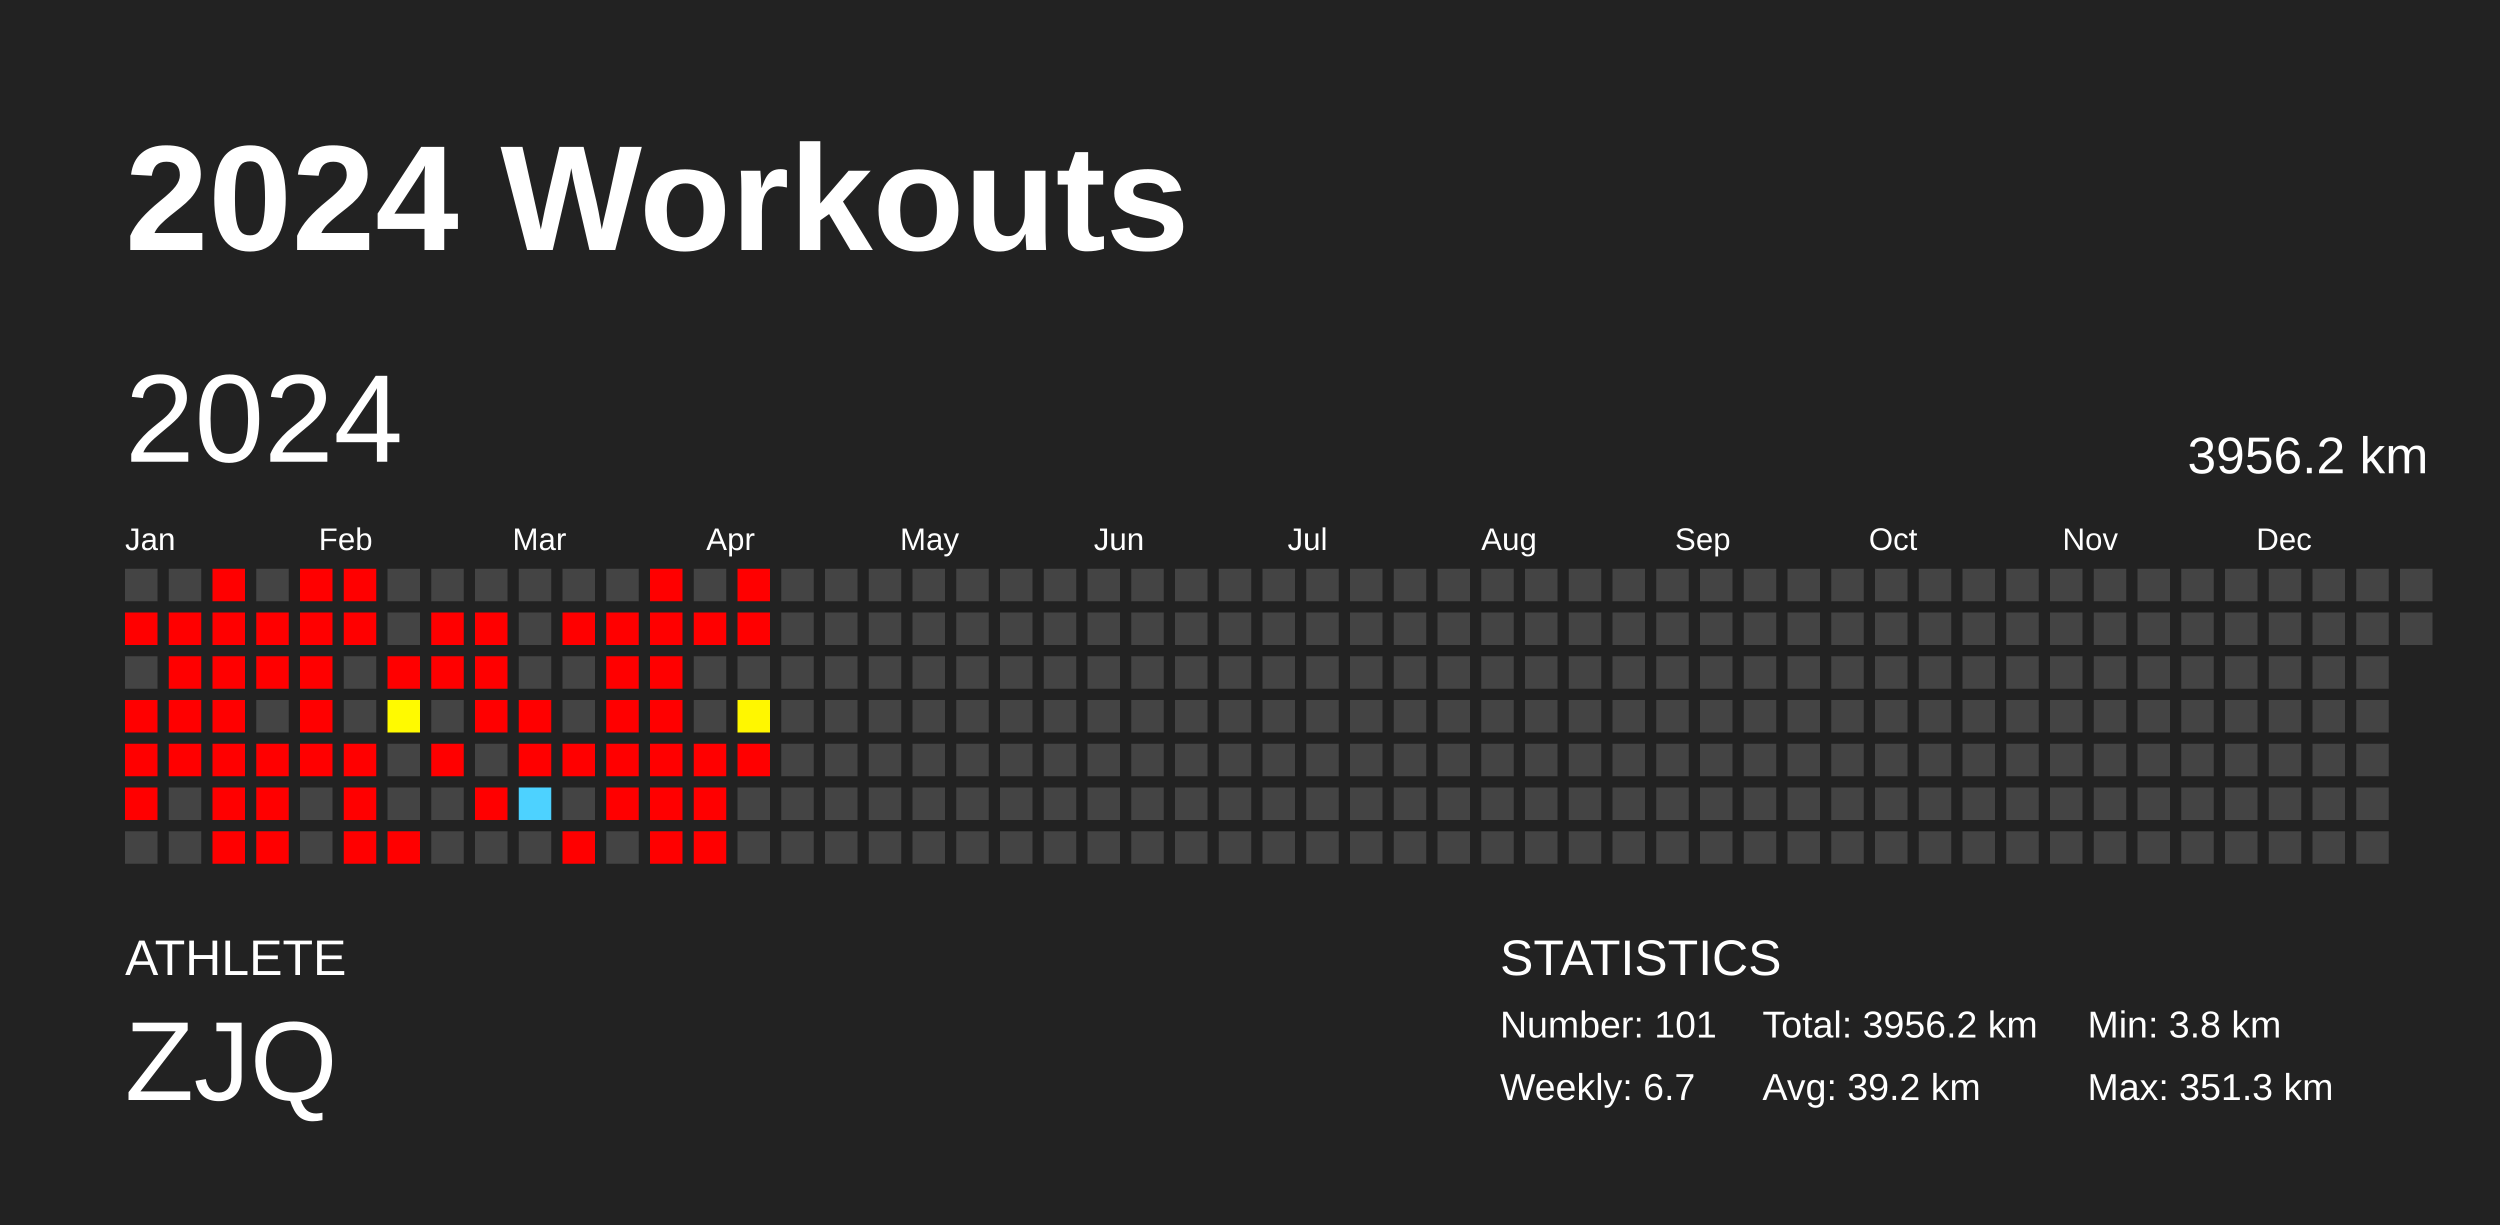
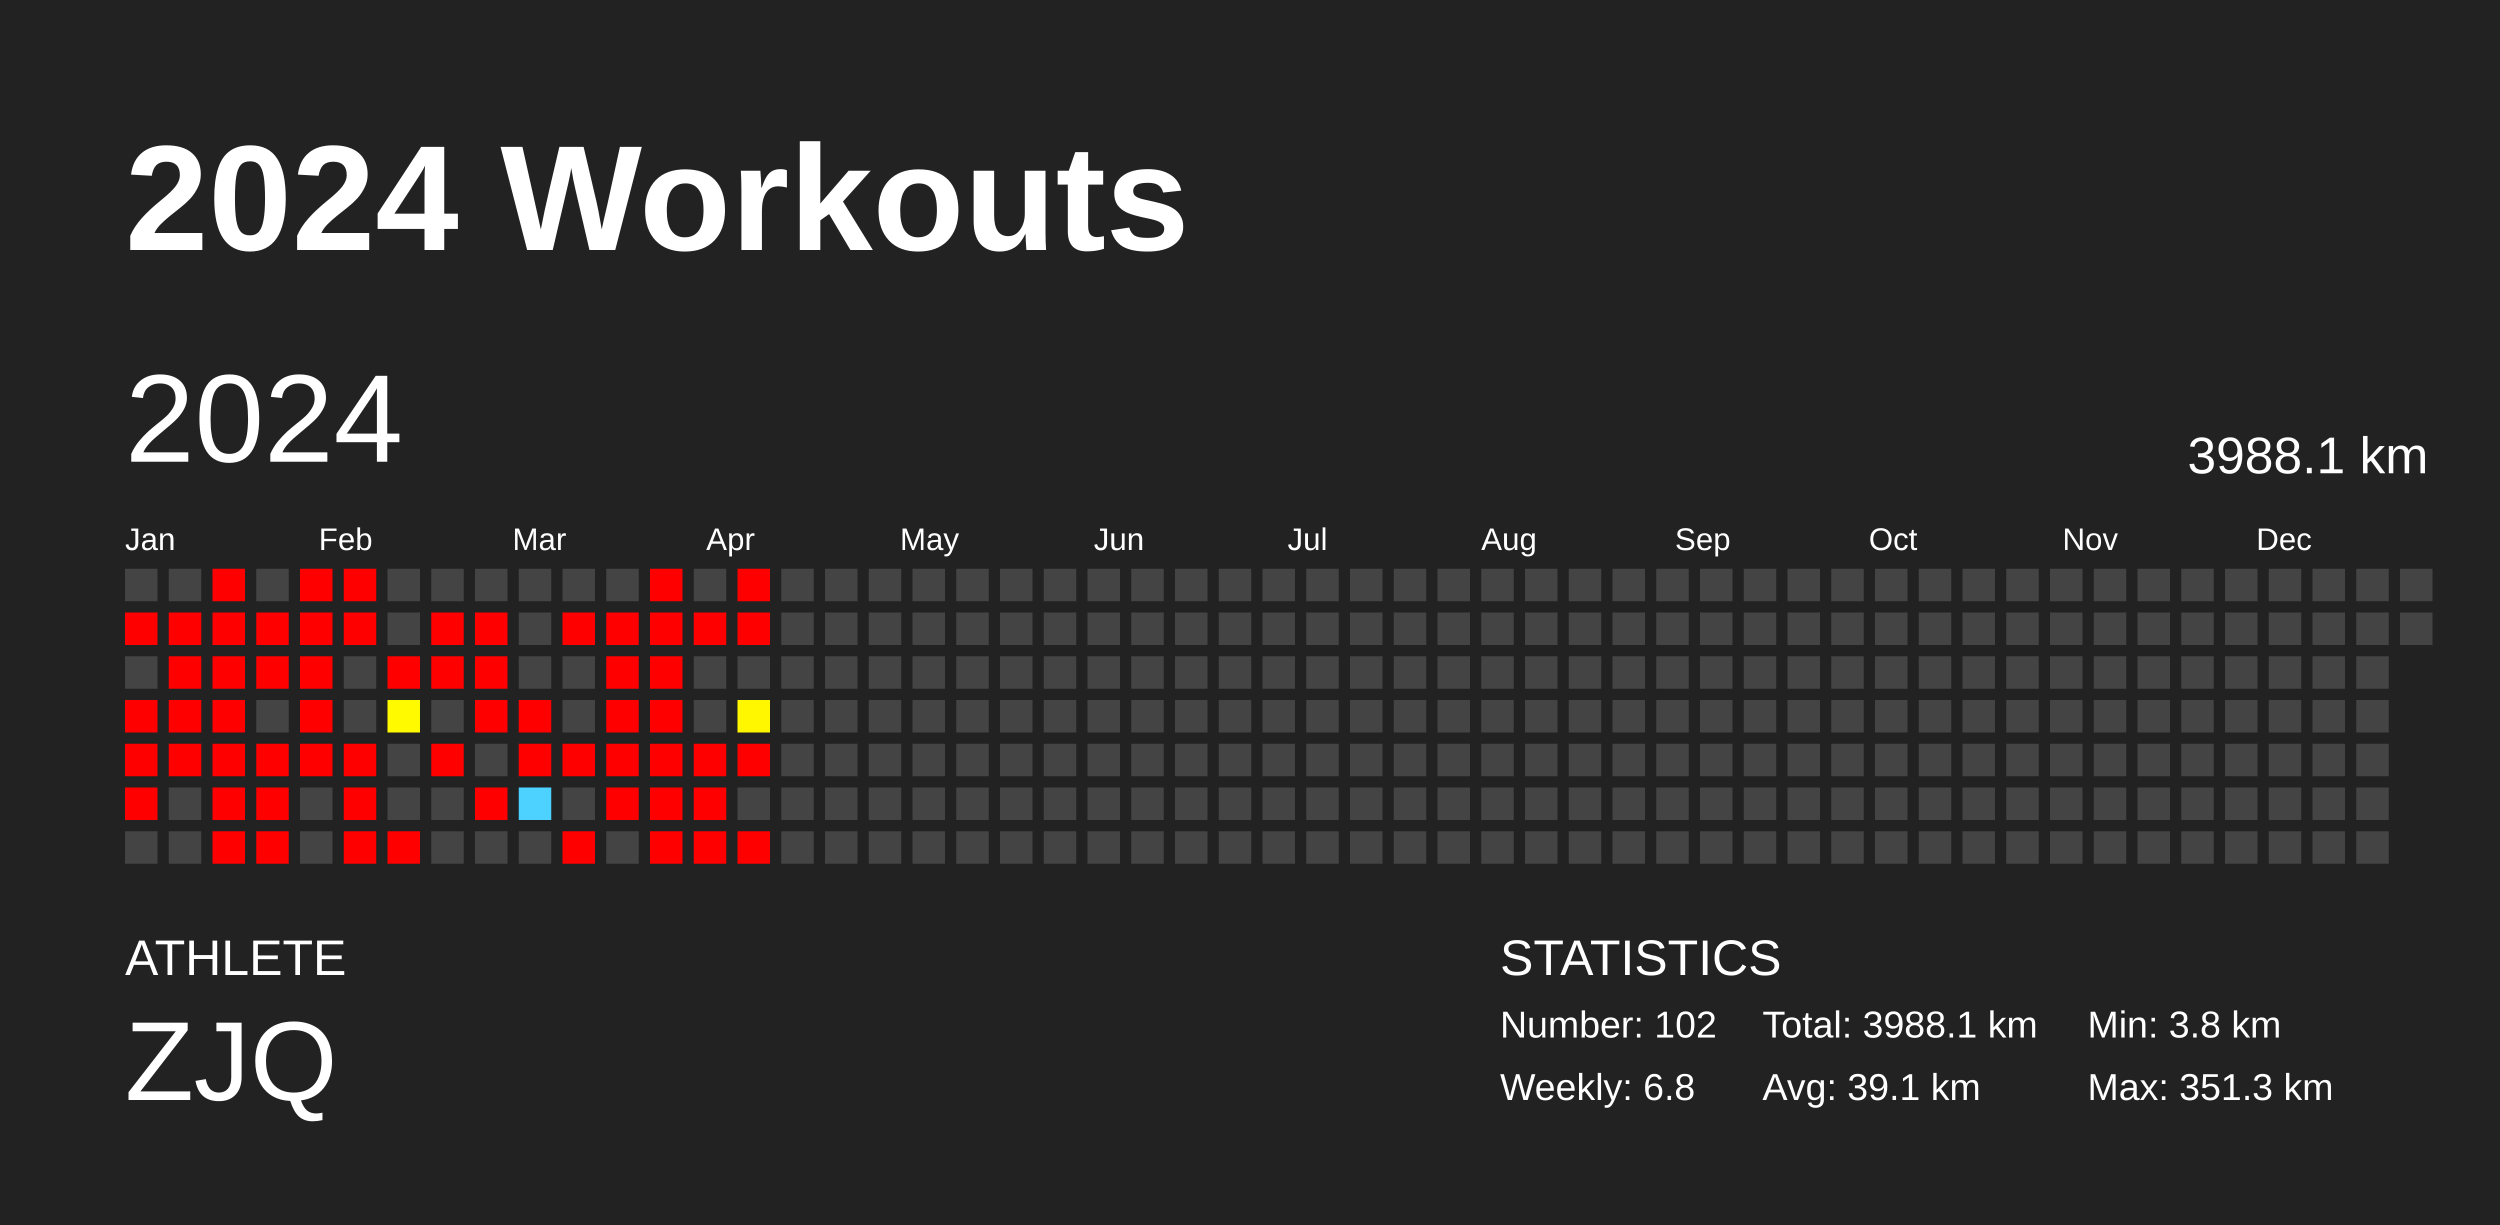
<svg xmlns="http://www.w3.org/2000/svg" baseProfile="full" height="98mm" version="1.1" viewBox="0,0,200,98" width="200mm">
  <defs />
  <rect fill="#222222" height="98" width="200" x="0" y="0" />
  <text fill="#FFFFFF" style="font-size:12px; font-family:Arial; font-weight:bold;" x="10" y="20">2024 Workouts</text>
  <text fill="#FFFFFF" style="font-size:4px; font-family:Arial" x="10" y="78">ATHLETE</text>
  <text fill="#FFFFFF" style="font-size:9px; font-family:Arial" x="10" y="88">ZJQ</text>
  <text fill="#FFFFFF" style="font-size:4px; font-family:Arial" x="120" y="78">STATISTICS</text>
-   <text fill="#FFFFFF" style="font-size:3px; font-family:Arial" x="120" y="83">Number: 101</text>
-   <text fill="#FFFFFF" style="font-size:3px; font-family:Arial" x="120" y="88">Weekly: 6.7</text>
-   <text fill="#FFFFFF" style="font-size:3px; font-family:Arial" x="141" y="83">Total: 3956.2 km</text>
-   <text fill="#FFFFFF" style="font-size:3px; font-family:Arial" x="141" y="88">Avg: 39.2 km</text>
+   <text fill="#FFFFFF" style="font-size:3px; font-family:Arial" x="120" y="83">Number: 102</text>
+   <text fill="#FFFFFF" style="font-size:3px; font-family:Arial" x="120" y="88">Weekly: 6.8</text>
+   <text fill="#FFFFFF" style="font-size:3px; font-family:Arial" x="141" y="83">Total: 3988.1 km</text>
+   <text fill="#FFFFFF" style="font-size:3px; font-family:Arial" x="141" y="88">Avg: 39.1 km</text>
  <text fill="#FFFFFF" style="font-size:3px; font-family:Arial" x="167" y="83">Min: 3.8 km</text>
  <text fill="#FFFFFF" style="font-size:3px; font-family:Arial" x="167" y="88">Max: 351.3 km</text>
  <text dominant-baseline="hanging" fill="#FFFFFF" style="font-size:10.0px; font-family:Arial;" x="10" y="30">2024</text>
-   <text dominant-baseline="hanging" fill="#FFFFFF" style="font-size:4.125px; font-family:Arial;" x="175" y="35">3956.2 km</text>
+   <text dominant-baseline="hanging" fill="#FFFFFF" style="font-size:4.125px; font-family:Arial;" x="175" y="35">3988.1 km</text>
  <text fill="#FFFFFF" style="font-size:2.5px; font-family:Arial" x="10.0" y="44">Jan</text>
  <text fill="#FFFFFF" style="font-size:2.5px; font-family:Arial" x="25.5" y="44">Feb</text>
  <text fill="#FFFFFF" style="font-size:2.5px; font-family:Arial" x="41.0" y="44">Mar</text>
  <text fill="#FFFFFF" style="font-size:2.5px; font-family:Arial" x="56.5" y="44">Apr</text>
  <text fill="#FFFFFF" style="font-size:2.5px; font-family:Arial" x="72.0" y="44">May</text>
  <text fill="#FFFFFF" style="font-size:2.5px; font-family:Arial" x="87.5" y="44">Jun</text>
  <text fill="#FFFFFF" style="font-size:2.5px; font-family:Arial" x="103.0" y="44">Jul</text>
  <text fill="#FFFFFF" style="font-size:2.5px; font-family:Arial" x="118.5" y="44">Aug</text>
  <text fill="#FFFFFF" style="font-size:2.5px; font-family:Arial" x="134.0" y="44">Sep</text>
  <text fill="#FFFFFF" style="font-size:2.5px; font-family:Arial" x="149.5" y="44">Oct</text>
  <text fill="#FFFFFF" style="font-size:2.5px; font-family:Arial" x="165.0" y="44">Nov</text>
  <text fill="#FFFFFF" style="font-size:2.5px; font-family:Arial" x="180.5" y="44">Dec</text>
  <rect fill="#444444" height="2.6" width="2.6" x="10.0" y="45.5" />
  <rect fill="red" height="2.6" width="2.6" x="10.0" y="49.0" />
  <rect fill="#444444" height="2.6" width="2.6" x="10.0" y="52.5" />
  <rect fill="red" height="2.6" width="2.6" x="10.0" y="56.0" />
  <rect fill="red" height="2.6" width="2.6" x="10.0" y="59.5" />
  <rect fill="red" height="2.6" width="2.6" x="10.0" y="63.0" />
  <rect fill="#444444" height="2.6" width="2.6" x="10.0" y="66.5" />
  <rect fill="#444444" height="2.6" width="2.6" x="13.5" y="45.5" />
  <rect fill="red" height="2.6" width="2.6" x="13.5" y="49.0" />
  <rect fill="red" height="2.6" width="2.6" x="13.5" y="52.5" />
  <rect fill="red" height="2.6" width="2.6" x="13.5" y="56.0" />
  <rect fill="red" height="2.6" width="2.6" x="13.5" y="59.5" />
  <rect fill="#444444" height="2.6" width="2.6" x="13.5" y="63.0" />
  <rect fill="#444444" height="2.6" width="2.6" x="13.5" y="66.5" />
  <rect fill="red" height="2.6" width="2.6" x="17.0" y="45.5" />
  <rect fill="red" height="2.6" width="2.6" x="17.0" y="49.0" />
  <rect fill="red" height="2.6" width="2.6" x="17.0" y="52.5" />
  <rect fill="red" height="2.6" width="2.6" x="17.0" y="56.0" />
  <rect fill="red" height="2.6" width="2.6" x="17.0" y="59.5" />
  <rect fill="red" height="2.6" width="2.6" x="17.0" y="63.0" />
  <rect fill="red" height="2.6" width="2.6" x="17.0" y="66.5" />
  <rect fill="#444444" height="2.6" width="2.6" x="20.5" y="45.5" />
  <rect fill="red" height="2.6" width="2.6" x="20.5" y="49.0" />
  <rect fill="red" height="2.6" width="2.6" x="20.5" y="52.5" />
  <rect fill="#444444" height="2.6" width="2.6" x="20.5" y="56.0" />
  <rect fill="red" height="2.6" width="2.6" x="20.5" y="59.5" />
  <rect fill="red" height="2.6" width="2.6" x="20.5" y="63.0" />
  <rect fill="red" height="2.6" width="2.6" x="20.5" y="66.5" />
  <rect fill="red" height="2.6" width="2.6" x="24.0" y="45.5" />
  <rect fill="red" height="2.6" width="2.6" x="24.0" y="49.0" />
  <rect fill="red" height="2.6" width="2.6" x="24.0" y="52.5" />
  <rect fill="red" height="2.6" width="2.6" x="24.0" y="56.0" />
  <rect fill="red" height="2.6" width="2.6" x="24.0" y="59.5" />
  <rect fill="#444444" height="2.6" width="2.6" x="24.0" y="63.0" />
  <rect fill="#444444" height="2.6" width="2.6" x="24.0" y="66.5" />
  <rect fill="red" height="2.6" width="2.6" x="27.5" y="45.5" />
  <rect fill="red" height="2.6" width="2.6" x="27.5" y="49.0" />
  <rect fill="#444444" height="2.6" width="2.6" x="27.5" y="52.5" />
  <rect fill="#444444" height="2.6" width="2.6" x="27.5" y="56.0" />
  <rect fill="red" height="2.6" width="2.6" x="27.5" y="59.5" />
  <rect fill="red" height="2.6" width="2.6" x="27.5" y="63.0" />
  <rect fill="red" height="2.6" width="2.6" x="27.5" y="66.5" />
  <rect fill="#444444" height="2.6" width="2.6" x="31.0" y="45.5" />
  <rect fill="#444444" height="2.6" width="2.6" x="31.0" y="49.0" />
  <rect fill="red" height="2.6" width="2.6" x="31.0" y="52.5" />
  <rect fill="#fffa00" height="2.6" width="2.6" x="31.0" y="56.0" />
  <rect fill="#444444" height="2.6" width="2.6" x="31.0" y="59.5" />
  <rect fill="#444444" height="2.6" width="2.6" x="31.0" y="63.0" />
  <rect fill="red" height="2.6" width="2.6" x="31.0" y="66.5" />
  <rect fill="#444444" height="2.6" width="2.6" x="34.5" y="45.5" />
  <rect fill="red" height="2.6" width="2.6" x="34.5" y="49.0" />
  <rect fill="red" height="2.6" width="2.6" x="34.5" y="52.5" />
  <rect fill="#444444" height="2.6" width="2.6" x="34.5" y="56.0" />
  <rect fill="red" height="2.6" width="2.6" x="34.5" y="59.5" />
  <rect fill="#444444" height="2.6" width="2.6" x="34.5" y="63.0" />
  <rect fill="#444444" height="2.6" width="2.6" x="34.5" y="66.5" />
  <rect fill="#444444" height="2.6" width="2.6" x="38.0" y="45.5" />
  <rect fill="red" height="2.6" width="2.6" x="38.0" y="49.0" />
  <rect fill="red" height="2.6" width="2.6" x="38.0" y="52.5" />
  <rect fill="red" height="2.6" width="2.6" x="38.0" y="56.0" />
  <rect fill="#444444" height="2.6" width="2.6" x="38.0" y="59.5" />
  <rect fill="red" height="2.6" width="2.6" x="38.0" y="63.0" />
  <rect fill="#444444" height="2.6" width="2.6" x="38.0" y="66.5" />
  <rect fill="#444444" height="2.6" width="2.6" x="41.5" y="45.5" />
  <rect fill="#444444" height="2.6" width="2.6" x="41.5" y="49.0" />
  <rect fill="#444444" height="2.6" width="2.6" x="41.5" y="52.5" />
  <rect fill="red" height="2.6" width="2.6" x="41.5" y="56.0" />
  <rect fill="red" height="2.6" width="2.6" x="41.5" y="59.5" />
  <rect fill="#4dd2ff" height="2.6" width="2.6" x="41.5" y="63.0" />
  <rect fill="#444444" height="2.6" width="2.6" x="41.5" y="66.5" />
  <rect fill="#444444" height="2.6" width="2.6" x="45.0" y="45.5" />
  <rect fill="red" height="2.6" width="2.6" x="45.0" y="49.0" />
  <rect fill="#444444" height="2.6" width="2.6" x="45.0" y="52.5" />
  <rect fill="#444444" height="2.6" width="2.6" x="45.0" y="56.0" />
  <rect fill="red" height="2.6" width="2.6" x="45.0" y="59.5" />
  <rect fill="#444444" height="2.6" width="2.6" x="45.0" y="63.0" />
  <rect fill="red" height="2.6" width="2.6" x="45.0" y="66.5" />
  <rect fill="#444444" height="2.6" width="2.6" x="48.5" y="45.5" />
  <rect fill="red" height="2.6" width="2.6" x="48.5" y="49.0" />
  <rect fill="red" height="2.6" width="2.6" x="48.5" y="52.5" />
  <rect fill="red" height="2.6" width="2.6" x="48.5" y="56.0" />
  <rect fill="red" height="2.6" width="2.6" x="48.5" y="59.5" />
  <rect fill="red" height="2.6" width="2.6" x="48.5" y="63.0" />
  <rect fill="#444444" height="2.6" width="2.6" x="48.5" y="66.5" />
  <rect fill="red" height="2.6" width="2.6" x="52.0" y="45.5" />
  <rect fill="red" height="2.6" width="2.6" x="52.0" y="49.0" />
  <rect fill="red" height="2.6" width="2.6" x="52.0" y="52.5" />
  <rect fill="red" height="2.6" width="2.6" x="52.0" y="56.0" />
  <rect fill="red" height="2.6" width="2.6" x="52.0" y="59.5" />
  <rect fill="red" height="2.6" width="2.6" x="52.0" y="63.0" />
  <rect fill="red" height="2.6" width="2.6" x="52.0" y="66.5" />
  <rect fill="#444444" height="2.6" width="2.6" x="55.5" y="45.5" />
  <rect fill="red" height="2.6" width="2.6" x="55.5" y="49.0" />
  <rect fill="#444444" height="2.6" width="2.6" x="55.5" y="52.5" />
  <rect fill="#444444" height="2.6" width="2.6" x="55.5" y="56.0" />
  <rect fill="red" height="2.6" width="2.6" x="55.5" y="59.5" />
  <rect fill="red" height="2.6" width="2.6" x="55.5" y="63.0" />
  <rect fill="red" height="2.6" width="2.6" x="55.5" y="66.5" />
  <rect fill="red" height="2.6" width="2.6" x="59.0" y="45.5" />
  <rect fill="red" height="2.6" width="2.6" x="59.0" y="49.0" />
  <rect fill="#444444" height="2.6" width="2.6" x="59.0" y="52.5" />
  <rect fill="#fff700" height="2.6" width="2.6" x="59.0" y="56.0" />
  <rect fill="red" height="2.6" width="2.6" x="59.0" y="59.5" />
  <rect fill="#444444" height="2.6" width="2.6" x="59.0" y="63.0" />
-   <rect fill="#444444" height="2.6" width="2.6" x="59.0" y="66.5" />
+   <rect fill="red" height="2.6" width="2.6" x="59.0" y="66.5" />
  <rect fill="#444444" height="2.6" width="2.6" x="62.5" y="45.5" />
  <rect fill="#444444" height="2.6" width="2.6" x="62.5" y="49.0" />
  <rect fill="#444444" height="2.6" width="2.6" x="62.5" y="52.5" />
  <rect fill="#444444" height="2.6" width="2.6" x="62.5" y="56.0" />
  <rect fill="#444444" height="2.6" width="2.6" x="62.5" y="59.5" />
  <rect fill="#444444" height="2.6" width="2.6" x="62.5" y="63.0" />
  <rect fill="#444444" height="2.6" width="2.6" x="62.5" y="66.5" />
  <rect fill="#444444" height="2.6" width="2.6" x="66.0" y="45.5" />
  <rect fill="#444444" height="2.6" width="2.6" x="66.0" y="49.0" />
  <rect fill="#444444" height="2.6" width="2.6" x="66.0" y="52.5" />
  <rect fill="#444444" height="2.6" width="2.6" x="66.0" y="56.0" />
  <rect fill="#444444" height="2.6" width="2.6" x="66.0" y="59.5" />
  <rect fill="#444444" height="2.6" width="2.6" x="66.0" y="63.0" />
  <rect fill="#444444" height="2.6" width="2.6" x="66.0" y="66.5" />
  <rect fill="#444444" height="2.6" width="2.6" x="69.5" y="45.5" />
  <rect fill="#444444" height="2.6" width="2.6" x="69.5" y="49.0" />
  <rect fill="#444444" height="2.6" width="2.6" x="69.5" y="52.5" />
  <rect fill="#444444" height="2.6" width="2.6" x="69.5" y="56.0" />
  <rect fill="#444444" height="2.6" width="2.6" x="69.5" y="59.5" />
  <rect fill="#444444" height="2.6" width="2.6" x="69.5" y="63.0" />
  <rect fill="#444444" height="2.6" width="2.6" x="69.5" y="66.5" />
  <rect fill="#444444" height="2.6" width="2.6" x="73.0" y="45.5" />
  <rect fill="#444444" height="2.6" width="2.6" x="73.0" y="49.0" />
  <rect fill="#444444" height="2.6" width="2.6" x="73.0" y="52.5" />
  <rect fill="#444444" height="2.6" width="2.6" x="73.0" y="56.0" />
  <rect fill="#444444" height="2.6" width="2.6" x="73.0" y="59.5" />
  <rect fill="#444444" height="2.6" width="2.6" x="73.0" y="63.0" />
  <rect fill="#444444" height="2.6" width="2.6" x="73.0" y="66.5" />
  <rect fill="#444444" height="2.6" width="2.6" x="76.5" y="45.5" />
  <rect fill="#444444" height="2.6" width="2.6" x="76.5" y="49.0" />
  <rect fill="#444444" height="2.6" width="2.6" x="76.5" y="52.5" />
  <rect fill="#444444" height="2.6" width="2.6" x="76.5" y="56.0" />
  <rect fill="#444444" height="2.6" width="2.6" x="76.5" y="59.5" />
  <rect fill="#444444" height="2.6" width="2.6" x="76.5" y="63.0" />
  <rect fill="#444444" height="2.6" width="2.6" x="76.5" y="66.5" />
  <rect fill="#444444" height="2.6" width="2.6" x="80.0" y="45.5" />
  <rect fill="#444444" height="2.6" width="2.6" x="80.0" y="49.0" />
  <rect fill="#444444" height="2.6" width="2.6" x="80.0" y="52.5" />
  <rect fill="#444444" height="2.6" width="2.6" x="80.0" y="56.0" />
  <rect fill="#444444" height="2.6" width="2.6" x="80.0" y="59.5" />
  <rect fill="#444444" height="2.6" width="2.6" x="80.0" y="63.0" />
  <rect fill="#444444" height="2.6" width="2.6" x="80.0" y="66.5" />
  <rect fill="#444444" height="2.6" width="2.6" x="83.5" y="45.5" />
  <rect fill="#444444" height="2.6" width="2.6" x="83.5" y="49.0" />
  <rect fill="#444444" height="2.6" width="2.6" x="83.5" y="52.5" />
  <rect fill="#444444" height="2.6" width="2.6" x="83.5" y="56.0" />
  <rect fill="#444444" height="2.6" width="2.6" x="83.5" y="59.5" />
  <rect fill="#444444" height="2.6" width="2.6" x="83.5" y="63.0" />
  <rect fill="#444444" height="2.6" width="2.6" x="83.5" y="66.5" />
  <rect fill="#444444" height="2.6" width="2.6" x="87.0" y="45.5" />
  <rect fill="#444444" height="2.6" width="2.6" x="87.0" y="49.0" />
  <rect fill="#444444" height="2.6" width="2.6" x="87.0" y="52.5" />
  <rect fill="#444444" height="2.6" width="2.6" x="87.0" y="56.0" />
  <rect fill="#444444" height="2.6" width="2.6" x="87.0" y="59.5" />
  <rect fill="#444444" height="2.6" width="2.6" x="87.0" y="63.0" />
  <rect fill="#444444" height="2.6" width="2.6" x="87.0" y="66.5" />
  <rect fill="#444444" height="2.6" width="2.6" x="90.5" y="45.5" />
  <rect fill="#444444" height="2.6" width="2.6" x="90.5" y="49.0" />
  <rect fill="#444444" height="2.6" width="2.6" x="90.5" y="52.5" />
  <rect fill="#444444" height="2.6" width="2.6" x="90.5" y="56.0" />
  <rect fill="#444444" height="2.6" width="2.6" x="90.5" y="59.5" />
  <rect fill="#444444" height="2.6" width="2.6" x="90.5" y="63.0" />
  <rect fill="#444444" height="2.6" width="2.6" x="90.5" y="66.5" />
  <rect fill="#444444" height="2.6" width="2.6" x="94.0" y="45.5" />
  <rect fill="#444444" height="2.6" width="2.6" x="94.0" y="49.0" />
  <rect fill="#444444" height="2.6" width="2.6" x="94.0" y="52.5" />
  <rect fill="#444444" height="2.6" width="2.6" x="94.0" y="56.0" />
  <rect fill="#444444" height="2.6" width="2.6" x="94.0" y="59.5" />
  <rect fill="#444444" height="2.6" width="2.6" x="94.0" y="63.0" />
  <rect fill="#444444" height="2.6" width="2.6" x="94.0" y="66.5" />
  <rect fill="#444444" height="2.6" width="2.6" x="97.5" y="45.5" />
  <rect fill="#444444" height="2.6" width="2.6" x="97.5" y="49.0" />
  <rect fill="#444444" height="2.6" width="2.6" x="97.5" y="52.5" />
  <rect fill="#444444" height="2.6" width="2.6" x="97.5" y="56.0" />
  <rect fill="#444444" height="2.6" width="2.6" x="97.5" y="59.5" />
  <rect fill="#444444" height="2.6" width="2.6" x="97.5" y="63.0" />
  <rect fill="#444444" height="2.6" width="2.6" x="97.5" y="66.5" />
  <rect fill="#444444" height="2.6" width="2.6" x="101.0" y="45.5" />
  <rect fill="#444444" height="2.6" width="2.6" x="101.0" y="49.0" />
  <rect fill="#444444" height="2.6" width="2.6" x="101.0" y="52.5" />
  <rect fill="#444444" height="2.6" width="2.6" x="101.0" y="56.0" />
  <rect fill="#444444" height="2.6" width="2.6" x="101.0" y="59.5" />
  <rect fill="#444444" height="2.6" width="2.6" x="101.0" y="63.0" />
  <rect fill="#444444" height="2.6" width="2.6" x="101.0" y="66.5" />
  <rect fill="#444444" height="2.6" width="2.6" x="104.5" y="45.5" />
  <rect fill="#444444" height="2.6" width="2.6" x="104.5" y="49.0" />
  <rect fill="#444444" height="2.6" width="2.6" x="104.5" y="52.5" />
  <rect fill="#444444" height="2.6" width="2.6" x="104.5" y="56.0" />
  <rect fill="#444444" height="2.6" width="2.6" x="104.5" y="59.5" />
  <rect fill="#444444" height="2.6" width="2.6" x="104.5" y="63.0" />
  <rect fill="#444444" height="2.6" width="2.6" x="104.5" y="66.5" />
  <rect fill="#444444" height="2.6" width="2.6" x="108.0" y="45.5" />
  <rect fill="#444444" height="2.6" width="2.6" x="108.0" y="49.0" />
  <rect fill="#444444" height="2.6" width="2.6" x="108.0" y="52.5" />
  <rect fill="#444444" height="2.6" width="2.6" x="108.0" y="56.0" />
  <rect fill="#444444" height="2.6" width="2.6" x="108.0" y="59.5" />
  <rect fill="#444444" height="2.6" width="2.6" x="108.0" y="63.0" />
  <rect fill="#444444" height="2.6" width="2.6" x="108.0" y="66.5" />
  <rect fill="#444444" height="2.6" width="2.6" x="111.5" y="45.5" />
  <rect fill="#444444" height="2.6" width="2.6" x="111.5" y="49.0" />
  <rect fill="#444444" height="2.6" width="2.6" x="111.5" y="52.5" />
  <rect fill="#444444" height="2.6" width="2.6" x="111.5" y="56.0" />
  <rect fill="#444444" height="2.6" width="2.6" x="111.5" y="59.5" />
  <rect fill="#444444" height="2.6" width="2.6" x="111.5" y="63.0" />
  <rect fill="#444444" height="2.6" width="2.6" x="111.5" y="66.5" />
  <rect fill="#444444" height="2.6" width="2.6" x="115.0" y="45.5" />
  <rect fill="#444444" height="2.6" width="2.6" x="115.0" y="49.0" />
  <rect fill="#444444" height="2.6" width="2.6" x="115.0" y="52.5" />
  <rect fill="#444444" height="2.6" width="2.6" x="115.0" y="56.0" />
  <rect fill="#444444" height="2.6" width="2.6" x="115.0" y="59.5" />
  <rect fill="#444444" height="2.6" width="2.6" x="115.0" y="63.0" />
  <rect fill="#444444" height="2.6" width="2.6" x="115.0" y="66.5" />
  <rect fill="#444444" height="2.6" width="2.6" x="118.5" y="45.5" />
  <rect fill="#444444" height="2.6" width="2.6" x="118.5" y="49.0" />
  <rect fill="#444444" height="2.6" width="2.6" x="118.5" y="52.5" />
  <rect fill="#444444" height="2.6" width="2.6" x="118.5" y="56.0" />
  <rect fill="#444444" height="2.6" width="2.6" x="118.5" y="59.5" />
  <rect fill="#444444" height="2.6" width="2.6" x="118.5" y="63.0" />
  <rect fill="#444444" height="2.6" width="2.6" x="118.5" y="66.5" />
  <rect fill="#444444" height="2.6" width="2.6" x="122.0" y="45.5" />
  <rect fill="#444444" height="2.6" width="2.6" x="122.0" y="49.0" />
  <rect fill="#444444" height="2.6" width="2.6" x="122.0" y="52.5" />
  <rect fill="#444444" height="2.6" width="2.6" x="122.0" y="56.0" />
  <rect fill="#444444" height="2.6" width="2.6" x="122.0" y="59.5" />
  <rect fill="#444444" height="2.6" width="2.6" x="122.0" y="63.0" />
  <rect fill="#444444" height="2.6" width="2.6" x="122.0" y="66.5" />
  <rect fill="#444444" height="2.6" width="2.6" x="125.5" y="45.5" />
  <rect fill="#444444" height="2.6" width="2.6" x="125.5" y="49.0" />
  <rect fill="#444444" height="2.6" width="2.6" x="125.5" y="52.5" />
  <rect fill="#444444" height="2.6" width="2.6" x="125.5" y="56.0" />
  <rect fill="#444444" height="2.6" width="2.6" x="125.5" y="59.5" />
  <rect fill="#444444" height="2.6" width="2.6" x="125.5" y="63.0" />
  <rect fill="#444444" height="2.6" width="2.6" x="125.5" y="66.5" />
  <rect fill="#444444" height="2.6" width="2.6" x="129.0" y="45.5" />
  <rect fill="#444444" height="2.6" width="2.6" x="129.0" y="49.0" />
  <rect fill="#444444" height="2.6" width="2.6" x="129.0" y="52.5" />
  <rect fill="#444444" height="2.6" width="2.6" x="129.0" y="56.0" />
  <rect fill="#444444" height="2.6" width="2.6" x="129.0" y="59.5" />
  <rect fill="#444444" height="2.6" width="2.6" x="129.0" y="63.0" />
  <rect fill="#444444" height="2.6" width="2.6" x="129.0" y="66.5" />
  <rect fill="#444444" height="2.6" width="2.6" x="132.5" y="45.5" />
  <rect fill="#444444" height="2.6" width="2.6" x="132.5" y="49.0" />
  <rect fill="#444444" height="2.6" width="2.6" x="132.5" y="52.5" />
  <rect fill="#444444" height="2.6" width="2.6" x="132.5" y="56.0" />
  <rect fill="#444444" height="2.6" width="2.6" x="132.5" y="59.5" />
  <rect fill="#444444" height="2.6" width="2.6" x="132.5" y="63.0" />
  <rect fill="#444444" height="2.6" width="2.6" x="132.5" y="66.5" />
  <rect fill="#444444" height="2.6" width="2.6" x="136.0" y="45.5" />
  <rect fill="#444444" height="2.6" width="2.6" x="136.0" y="49.0" />
  <rect fill="#444444" height="2.6" width="2.6" x="136.0" y="52.5" />
  <rect fill="#444444" height="2.6" width="2.6" x="136.0" y="56.0" />
  <rect fill="#444444" height="2.6" width="2.6" x="136.0" y="59.5" />
  <rect fill="#444444" height="2.6" width="2.6" x="136.0" y="63.0" />
  <rect fill="#444444" height="2.6" width="2.6" x="136.0" y="66.5" />
  <rect fill="#444444" height="2.6" width="2.6" x="139.5" y="45.5" />
  <rect fill="#444444" height="2.6" width="2.6" x="139.5" y="49.0" />
  <rect fill="#444444" height="2.6" width="2.6" x="139.5" y="52.5" />
  <rect fill="#444444" height="2.6" width="2.6" x="139.5" y="56.0" />
  <rect fill="#444444" height="2.6" width="2.6" x="139.5" y="59.5" />
  <rect fill="#444444" height="2.6" width="2.6" x="139.5" y="63.0" />
  <rect fill="#444444" height="2.6" width="2.6" x="139.5" y="66.5" />
  <rect fill="#444444" height="2.6" width="2.6" x="143.0" y="45.5" />
  <rect fill="#444444" height="2.6" width="2.6" x="143.0" y="49.0" />
  <rect fill="#444444" height="2.6" width="2.6" x="143.0" y="52.5" />
  <rect fill="#444444" height="2.6" width="2.6" x="143.0" y="56.0" />
  <rect fill="#444444" height="2.6" width="2.6" x="143.0" y="59.5" />
  <rect fill="#444444" height="2.6" width="2.6" x="143.0" y="63.0" />
  <rect fill="#444444" height="2.6" width="2.6" x="143.0" y="66.5" />
  <rect fill="#444444" height="2.6" width="2.6" x="146.5" y="45.5" />
  <rect fill="#444444" height="2.6" width="2.6" x="146.5" y="49.0" />
  <rect fill="#444444" height="2.6" width="2.6" x="146.5" y="52.5" />
  <rect fill="#444444" height="2.6" width="2.6" x="146.5" y="56.0" />
  <rect fill="#444444" height="2.6" width="2.6" x="146.5" y="59.5" />
  <rect fill="#444444" height="2.6" width="2.6" x="146.5" y="63.0" />
  <rect fill="#444444" height="2.6" width="2.6" x="146.5" y="66.5" />
  <rect fill="#444444" height="2.6" width="2.6" x="150.0" y="45.5" />
  <rect fill="#444444" height="2.6" width="2.6" x="150.0" y="49.0" />
  <rect fill="#444444" height="2.6" width="2.6" x="150.0" y="52.5" />
  <rect fill="#444444" height="2.6" width="2.6" x="150.0" y="56.0" />
  <rect fill="#444444" height="2.6" width="2.6" x="150.0" y="59.5" />
  <rect fill="#444444" height="2.6" width="2.6" x="150.0" y="63.0" />
  <rect fill="#444444" height="2.6" width="2.6" x="150.0" y="66.5" />
  <rect fill="#444444" height="2.6" width="2.6" x="153.5" y="45.5" />
  <rect fill="#444444" height="2.6" width="2.6" x="153.5" y="49.0" />
  <rect fill="#444444" height="2.6" width="2.6" x="153.5" y="52.5" />
  <rect fill="#444444" height="2.6" width="2.6" x="153.5" y="56.0" />
  <rect fill="#444444" height="2.6" width="2.6" x="153.5" y="59.5" />
  <rect fill="#444444" height="2.6" width="2.6" x="153.5" y="63.0" />
  <rect fill="#444444" height="2.6" width="2.6" x="153.5" y="66.5" />
  <rect fill="#444444" height="2.6" width="2.6" x="157.0" y="45.5" />
  <rect fill="#444444" height="2.6" width="2.6" x="157.0" y="49.0" />
  <rect fill="#444444" height="2.6" width="2.6" x="157.0" y="52.5" />
  <rect fill="#444444" height="2.6" width="2.6" x="157.0" y="56.0" />
  <rect fill="#444444" height="2.6" width="2.6" x="157.0" y="59.5" />
  <rect fill="#444444" height="2.6" width="2.6" x="157.0" y="63.0" />
  <rect fill="#444444" height="2.6" width="2.6" x="157.0" y="66.5" />
  <rect fill="#444444" height="2.6" width="2.6" x="160.5" y="45.5" />
  <rect fill="#444444" height="2.6" width="2.6" x="160.5" y="49.0" />
  <rect fill="#444444" height="2.6" width="2.6" x="160.5" y="52.5" />
  <rect fill="#444444" height="2.6" width="2.6" x="160.5" y="56.0" />
  <rect fill="#444444" height="2.6" width="2.6" x="160.5" y="59.5" />
  <rect fill="#444444" height="2.6" width="2.6" x="160.5" y="63.0" />
  <rect fill="#444444" height="2.6" width="2.6" x="160.5" y="66.5" />
  <rect fill="#444444" height="2.6" width="2.6" x="164.0" y="45.5" />
  <rect fill="#444444" height="2.6" width="2.6" x="164.0" y="49.0" />
  <rect fill="#444444" height="2.6" width="2.6" x="164.0" y="52.5" />
  <rect fill="#444444" height="2.6" width="2.6" x="164.0" y="56.0" />
  <rect fill="#444444" height="2.6" width="2.6" x="164.0" y="59.5" />
  <rect fill="#444444" height="2.6" width="2.6" x="164.0" y="63.0" />
  <rect fill="#444444" height="2.6" width="2.6" x="164.0" y="66.5" />
  <rect fill="#444444" height="2.6" width="2.6" x="167.5" y="45.5" />
  <rect fill="#444444" height="2.6" width="2.6" x="167.5" y="49.0" />
  <rect fill="#444444" height="2.6" width="2.6" x="167.5" y="52.5" />
  <rect fill="#444444" height="2.6" width="2.6" x="167.5" y="56.0" />
  <rect fill="#444444" height="2.6" width="2.6" x="167.5" y="59.5" />
  <rect fill="#444444" height="2.6" width="2.6" x="167.5" y="63.0" />
  <rect fill="#444444" height="2.6" width="2.6" x="167.5" y="66.5" />
  <rect fill="#444444" height="2.6" width="2.6" x="171.0" y="45.5" />
  <rect fill="#444444" height="2.6" width="2.6" x="171.0" y="49.0" />
  <rect fill="#444444" height="2.6" width="2.6" x="171.0" y="52.5" />
  <rect fill="#444444" height="2.6" width="2.6" x="171.0" y="56.0" />
  <rect fill="#444444" height="2.6" width="2.6" x="171.0" y="59.5" />
  <rect fill="#444444" height="2.6" width="2.6" x="171.0" y="63.0" />
  <rect fill="#444444" height="2.6" width="2.6" x="171.0" y="66.5" />
  <rect fill="#444444" height="2.6" width="2.6" x="174.5" y="45.5" />
  <rect fill="#444444" height="2.6" width="2.6" x="174.5" y="49.0" />
  <rect fill="#444444" height="2.6" width="2.6" x="174.5" y="52.5" />
  <rect fill="#444444" height="2.6" width="2.6" x="174.5" y="56.0" />
  <rect fill="#444444" height="2.6" width="2.6" x="174.5" y="59.5" />
  <rect fill="#444444" height="2.6" width="2.6" x="174.5" y="63.0" />
  <rect fill="#444444" height="2.6" width="2.6" x="174.5" y="66.5" />
  <rect fill="#444444" height="2.6" width="2.6" x="178.0" y="45.5" />
  <rect fill="#444444" height="2.6" width="2.6" x="178.0" y="49.0" />
  <rect fill="#444444" height="2.6" width="2.6" x="178.0" y="52.5" />
  <rect fill="#444444" height="2.6" width="2.6" x="178.0" y="56.0" />
  <rect fill="#444444" height="2.6" width="2.6" x="178.0" y="59.5" />
  <rect fill="#444444" height="2.6" width="2.6" x="178.0" y="63.0" />
  <rect fill="#444444" height="2.6" width="2.6" x="178.0" y="66.5" />
  <rect fill="#444444" height="2.6" width="2.6" x="181.5" y="45.5" />
  <rect fill="#444444" height="2.6" width="2.6" x="181.5" y="49.0" />
  <rect fill="#444444" height="2.6" width="2.6" x="181.5" y="52.5" />
  <rect fill="#444444" height="2.6" width="2.6" x="181.5" y="56.0" />
  <rect fill="#444444" height="2.6" width="2.6" x="181.5" y="59.5" />
  <rect fill="#444444" height="2.6" width="2.6" x="181.5" y="63.0" />
  <rect fill="#444444" height="2.6" width="2.6" x="181.5" y="66.5" />
  <rect fill="#444444" height="2.6" width="2.6" x="185.0" y="45.5" />
  <rect fill="#444444" height="2.6" width="2.6" x="185.0" y="49.0" />
  <rect fill="#444444" height="2.6" width="2.6" x="185.0" y="52.5" />
  <rect fill="#444444" height="2.6" width="2.6" x="185.0" y="56.0" />
  <rect fill="#444444" height="2.6" width="2.6" x="185.0" y="59.5" />
  <rect fill="#444444" height="2.6" width="2.6" x="185.0" y="63.0" />
  <rect fill="#444444" height="2.6" width="2.6" x="185.0" y="66.5" />
  <rect fill="#444444" height="2.6" width="2.6" x="188.5" y="45.5" />
  <rect fill="#444444" height="2.6" width="2.6" x="188.5" y="49.0" />
  <rect fill="#444444" height="2.6" width="2.6" x="188.5" y="52.5" />
  <rect fill="#444444" height="2.6" width="2.6" x="188.5" y="56.0" />
  <rect fill="#444444" height="2.6" width="2.6" x="188.5" y="59.5" />
  <rect fill="#444444" height="2.6" width="2.6" x="188.5" y="63.0" />
  <rect fill="#444444" height="2.6" width="2.6" x="188.5" y="66.5" />
  <rect fill="#444444" height="2.6" width="2.6" x="192.0" y="45.5" />
  <rect fill="#444444" height="2.6" width="2.6" x="192.0" y="49.0" />
</svg>
